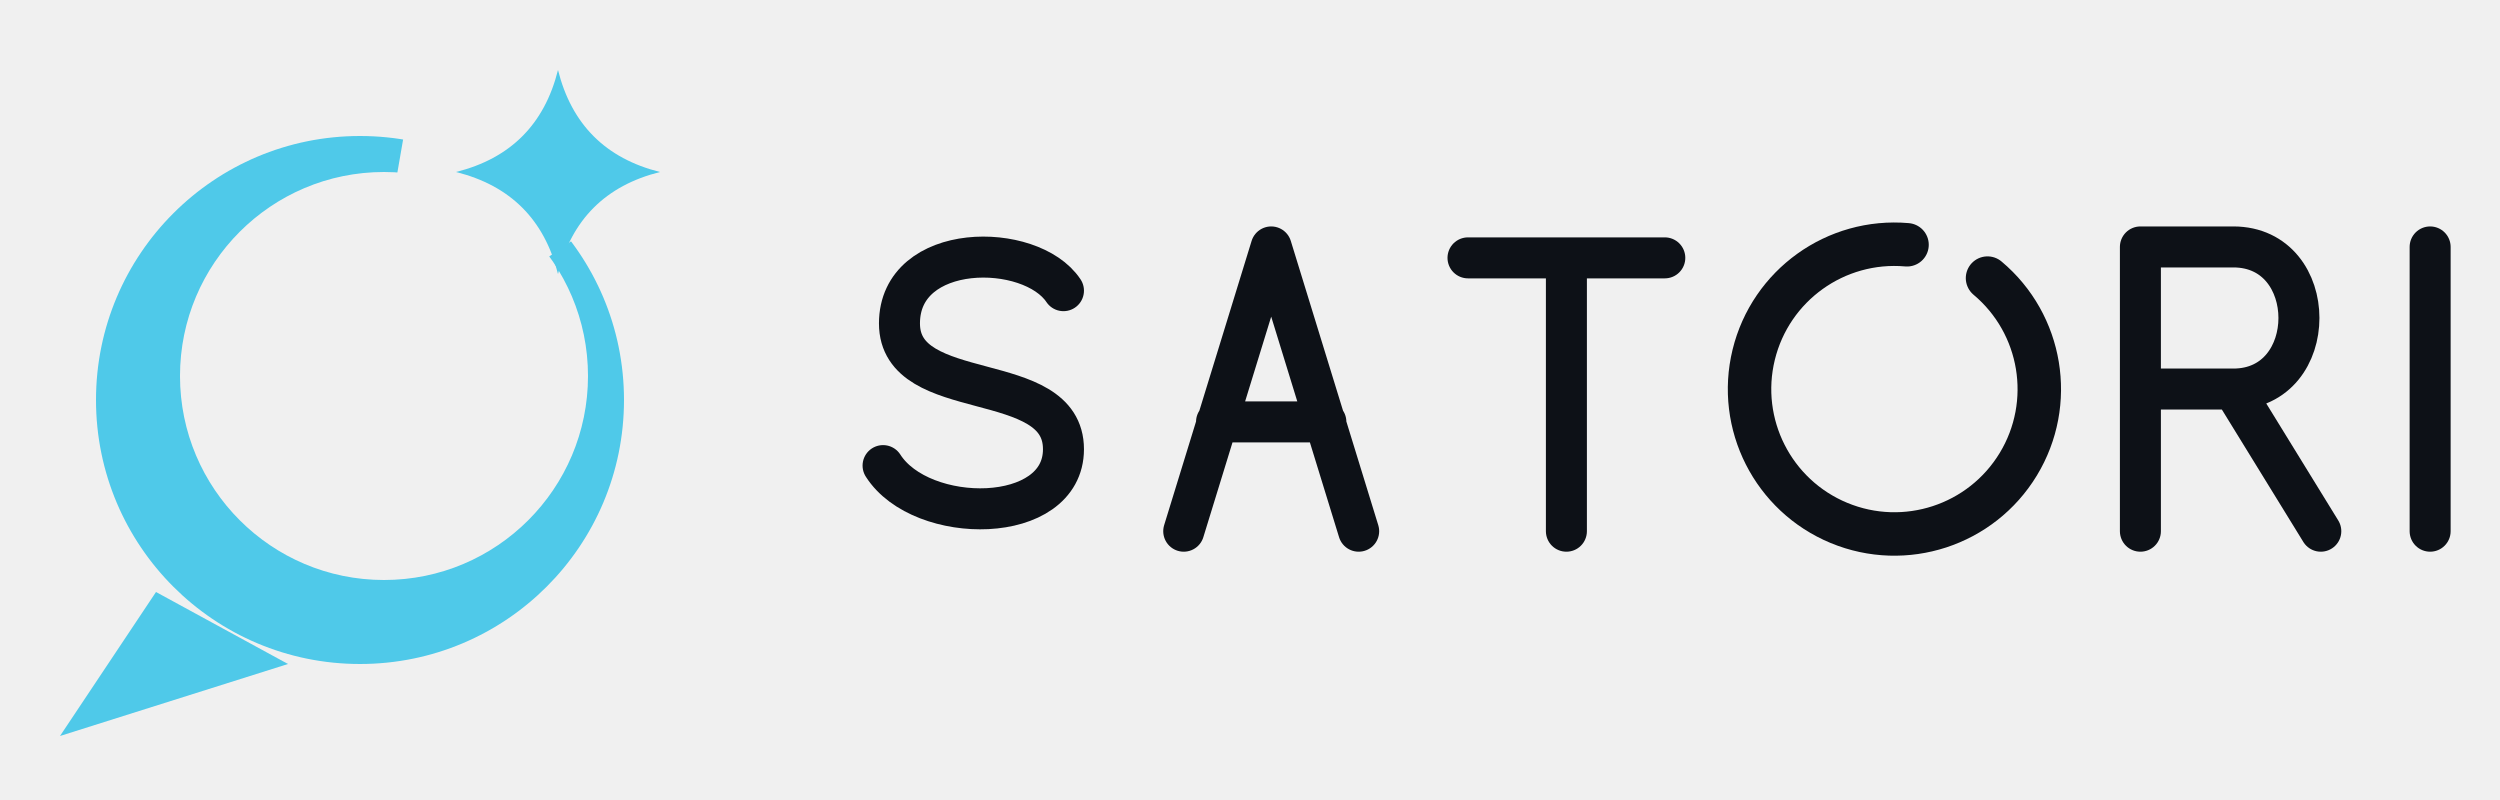
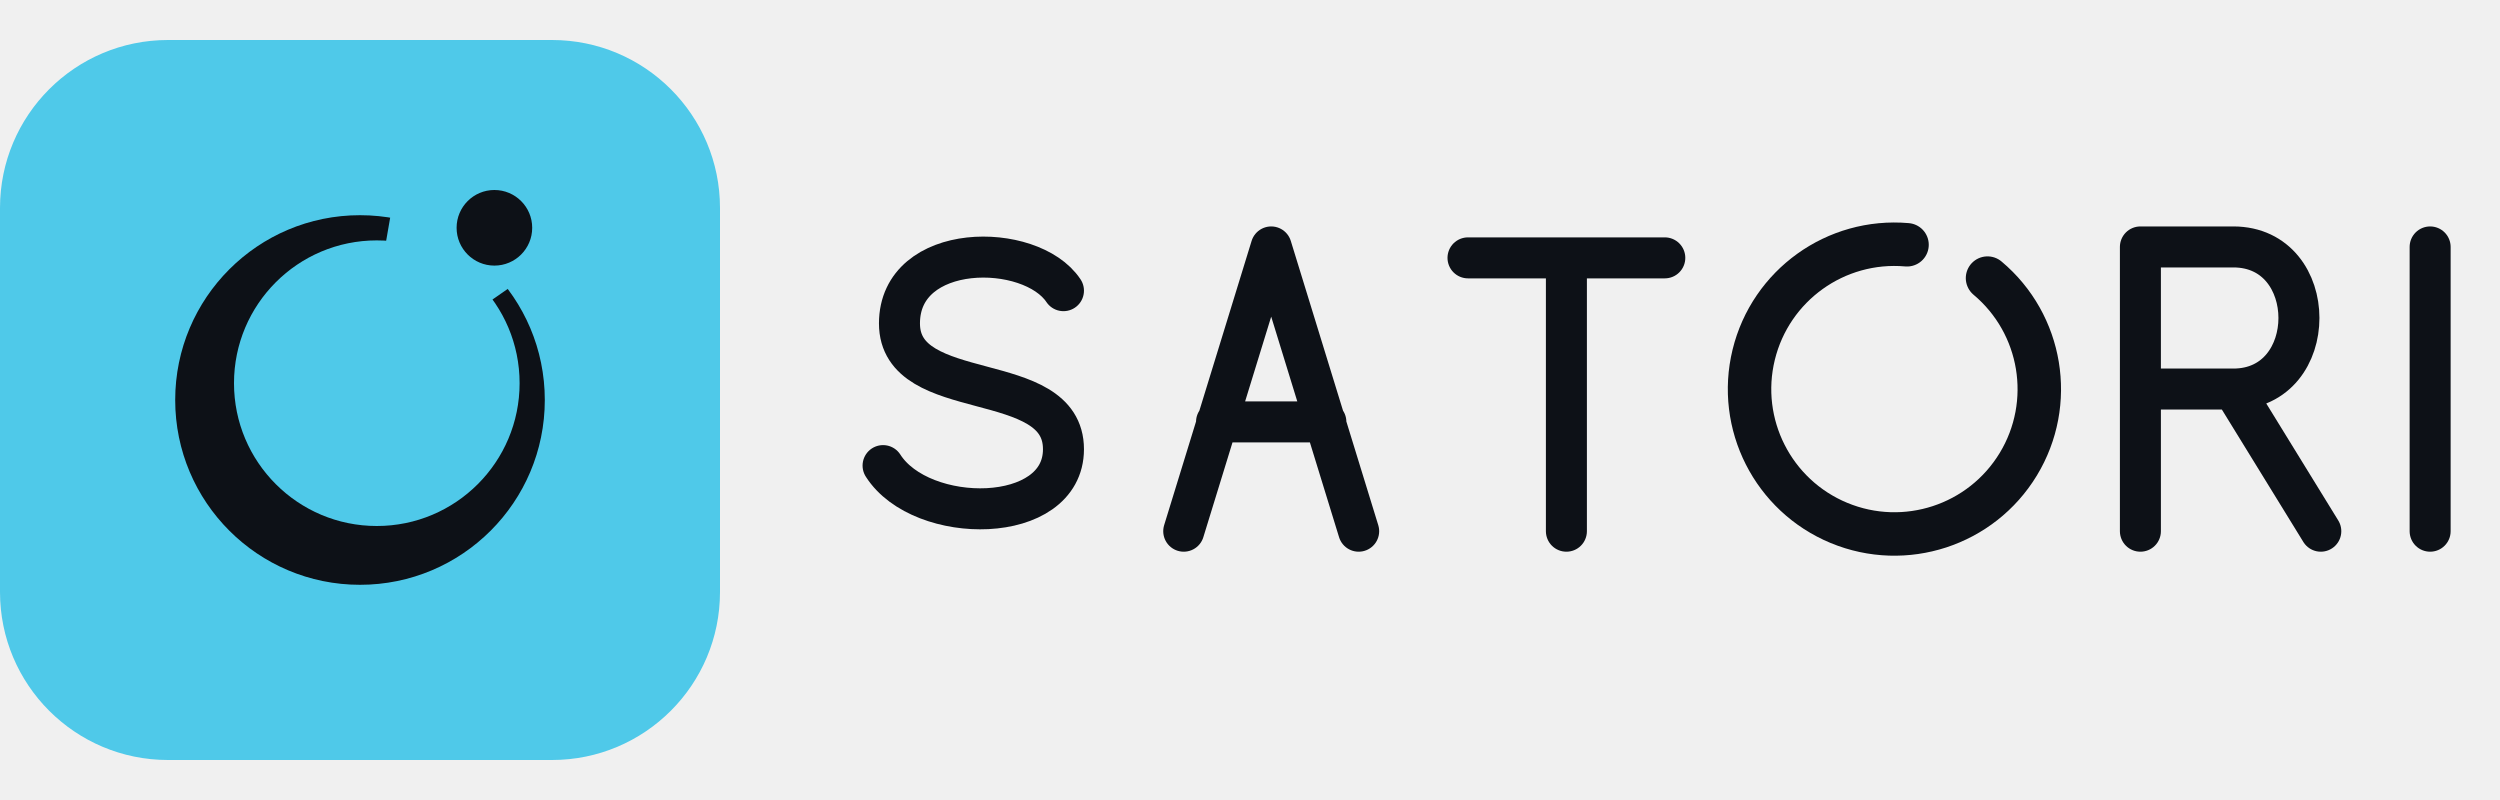
<svg xmlns="http://www.w3.org/2000/svg" viewBox="0 0 375 120">
  <g transform="translate(0 6) scale(0.9)">
-     <mask id="ma">
-       <rect width="120" height="120" fill="#fff" />
-       <polygon points="60,58 77,-40 142,1" fill="#000" />
-     </mask>
-     <g mask="url(#ma)">
-       <path d="M16 60a44 44 0 1 0 88 0a44 44 0 1 0-88 0ZM30 56a34 34 0 1 0 68 0a34 34 0 1 0-68 0Z" fill="#4FC9E9" fill-rule="evenodd" />
+     <rect width="120" height="120" rx="28" fill="#4FC9E9" />
+     <g transform="translate(18 18) scale(.7)">
+       <mask id="mc">
+         <rect width="120" height="120" fill="#fff" />
+         <polygon points="60,58 77,-40 142,1" fill="#000" />
+       </mask>
+       <g mask="url(#mc)">
+         <path d="M16 60a44 44 0 1 0 88 0a44 44 0 1 0-88 0ZM30 56a34 34 0 1 0 68 0a34 34 0 1 0-68 0Z" fill="#0d1117" fill-rule="evenodd" />
+       </g>
+       <circle cx="92" cy="19" r="9" fill="#0d1117" />
    </g>
-     <path d="M26 92 L10 116 L48 104 Z" fill="#4FC9E9" />
-     <path d="M93 5Q96.4 18.6 110 22Q96.4 25.4 93 39Q89.6 25.4 76 22Q89.6 18.6 93 5Z" fill="#4FC9E9" />
  </g>
  <g transform="translate(130.0 33.76) scale(0.82)">
    <g fill="none" stroke="#0d1117" stroke-width="7.5" stroke-linecap="round" stroke-linejoin="round">
      <path transform="translate(0 0)" d="M36 12C30 3 6 3 6 18C6 33 36 26 36 41C36 55 10 55 3 44" />
      <path transform="translate(54 0)" d="M4 56L20 4L36 56M10 36H30" />
      <path transform="translate(108 0)" d="M2 6H38M20 6V56" />
      <path transform="translate(162 0) translate(26 30) scale(1.06) translate(-26 -30)" d="M42.07 10.85A25 25 0 1 1 28.18 5.10" />
      <path transform="translate(228 0)" d="M5 56V4H22C38 4 38 30 22 30H5M22 30L38 56" />
      <path transform="translate(282 0)" d="M4 4V56" />
    </g>
  </g>
</svg>
